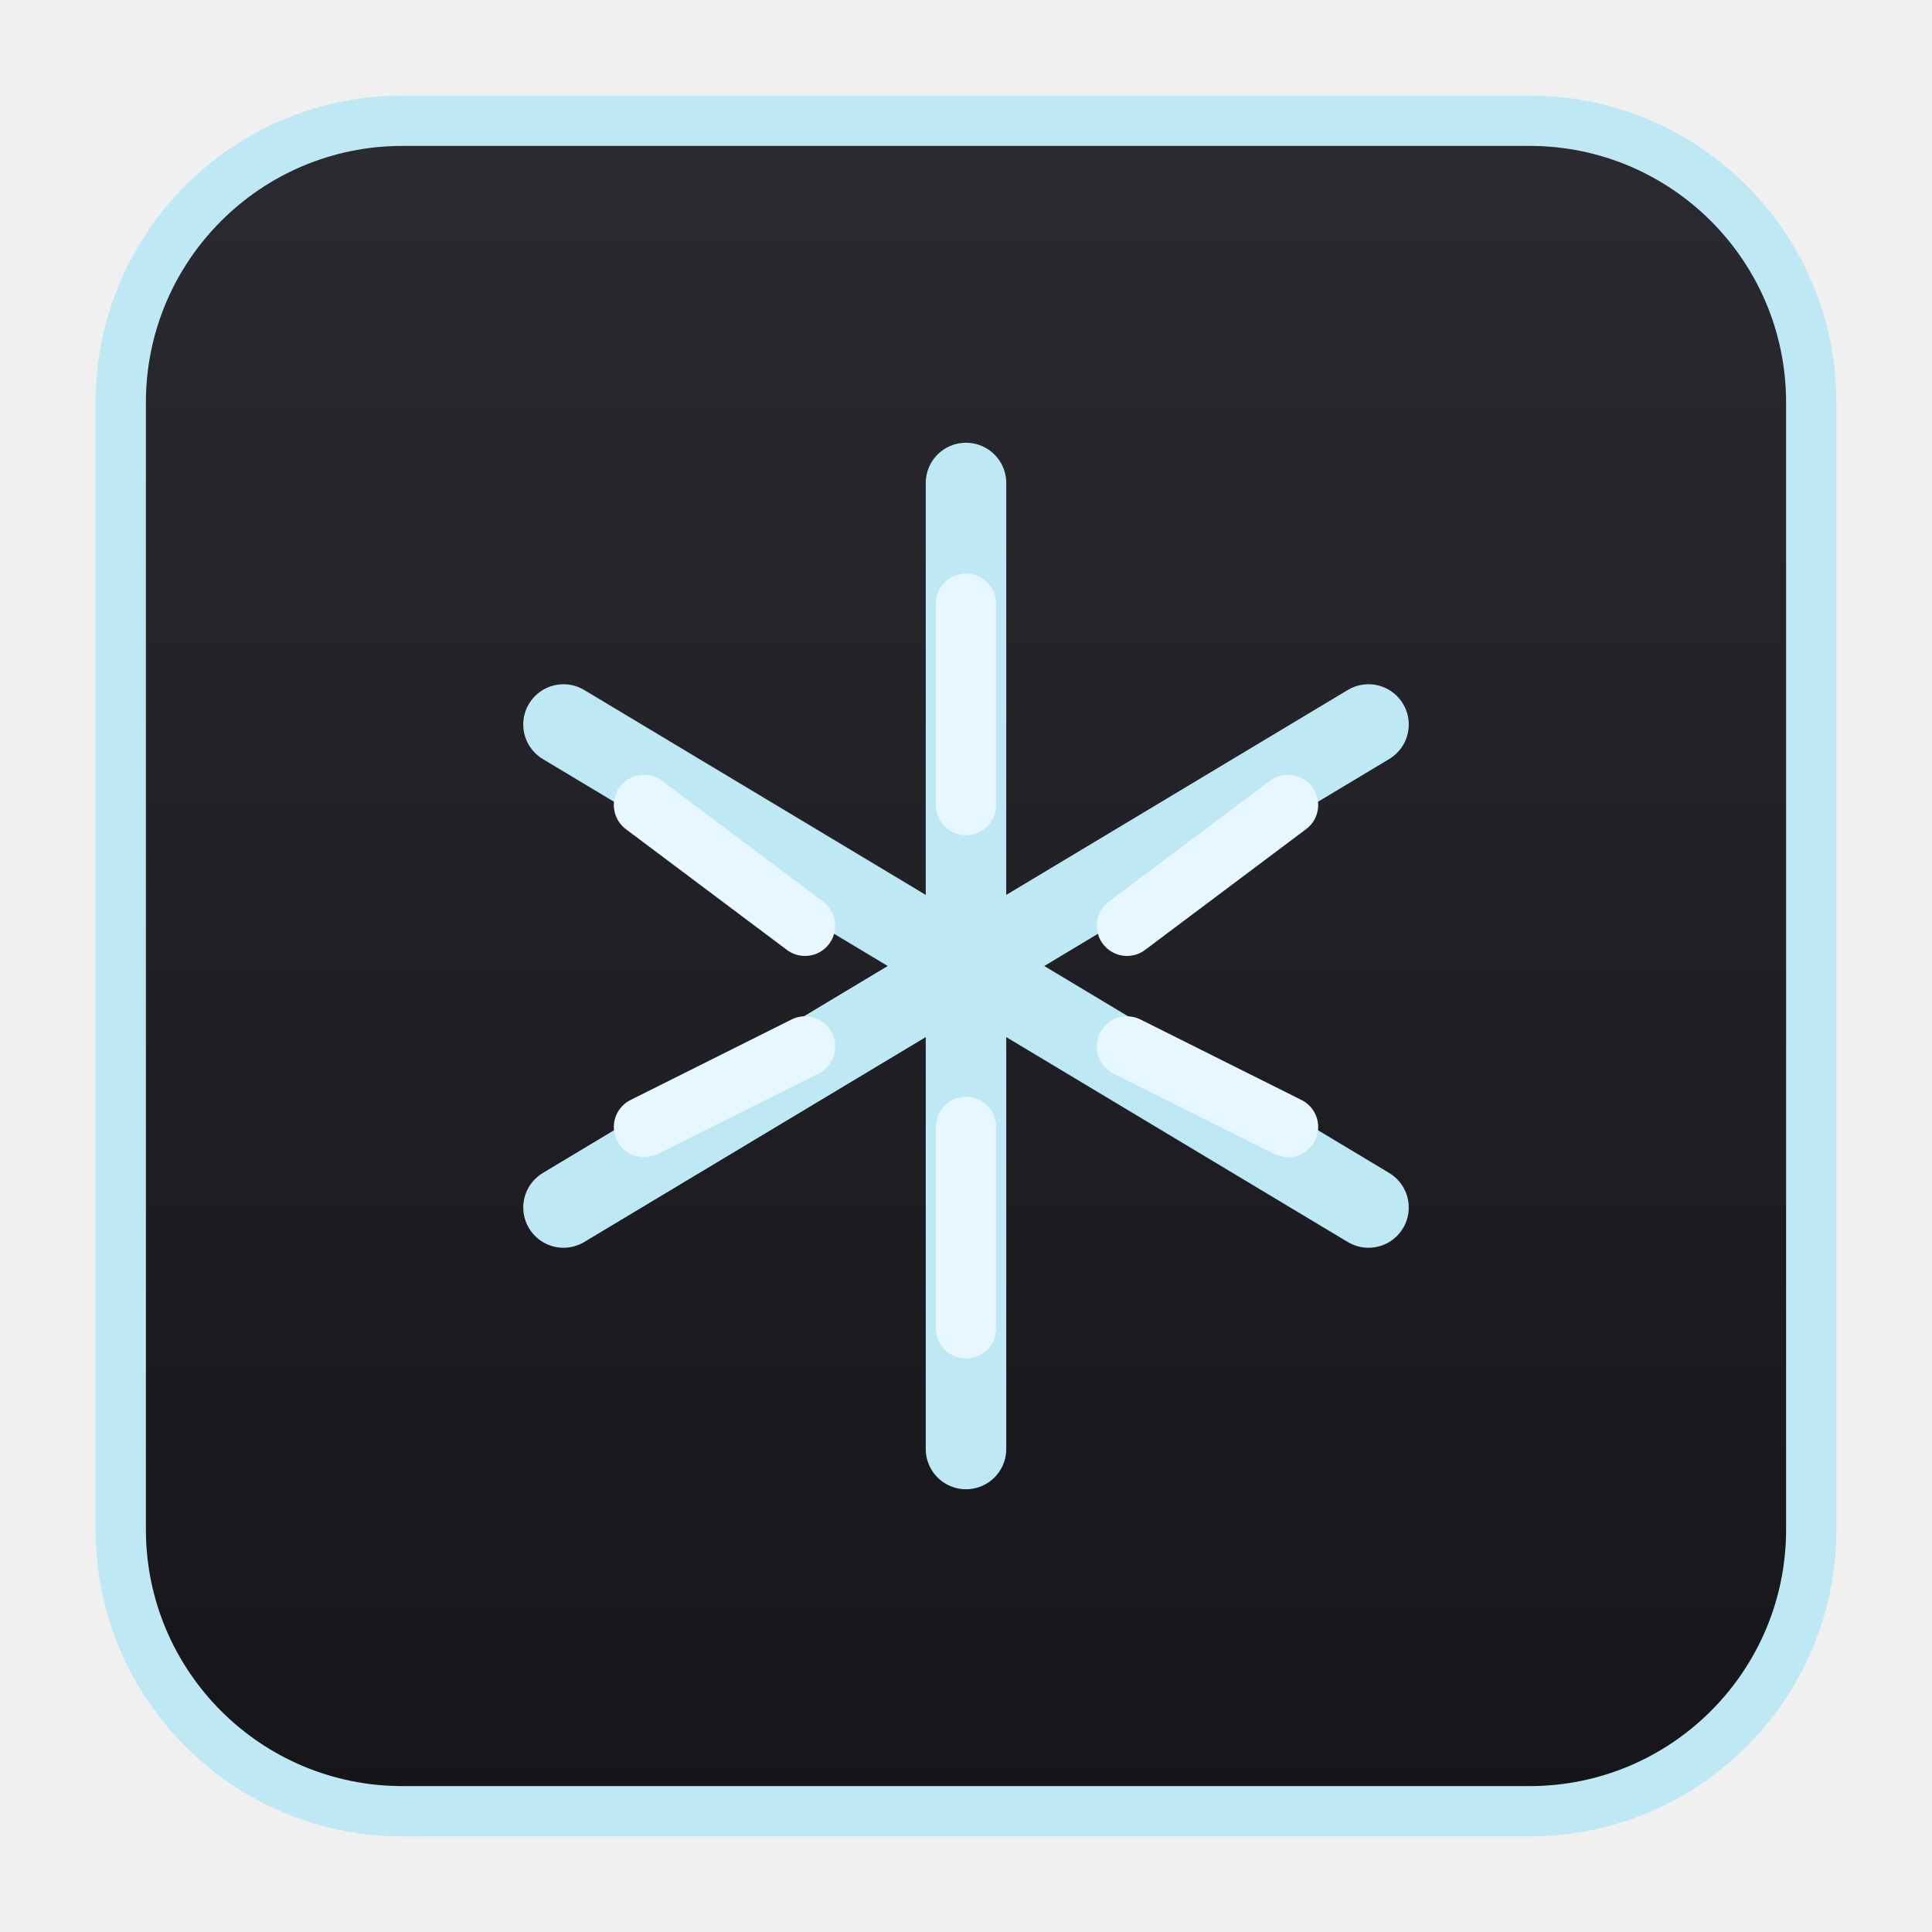
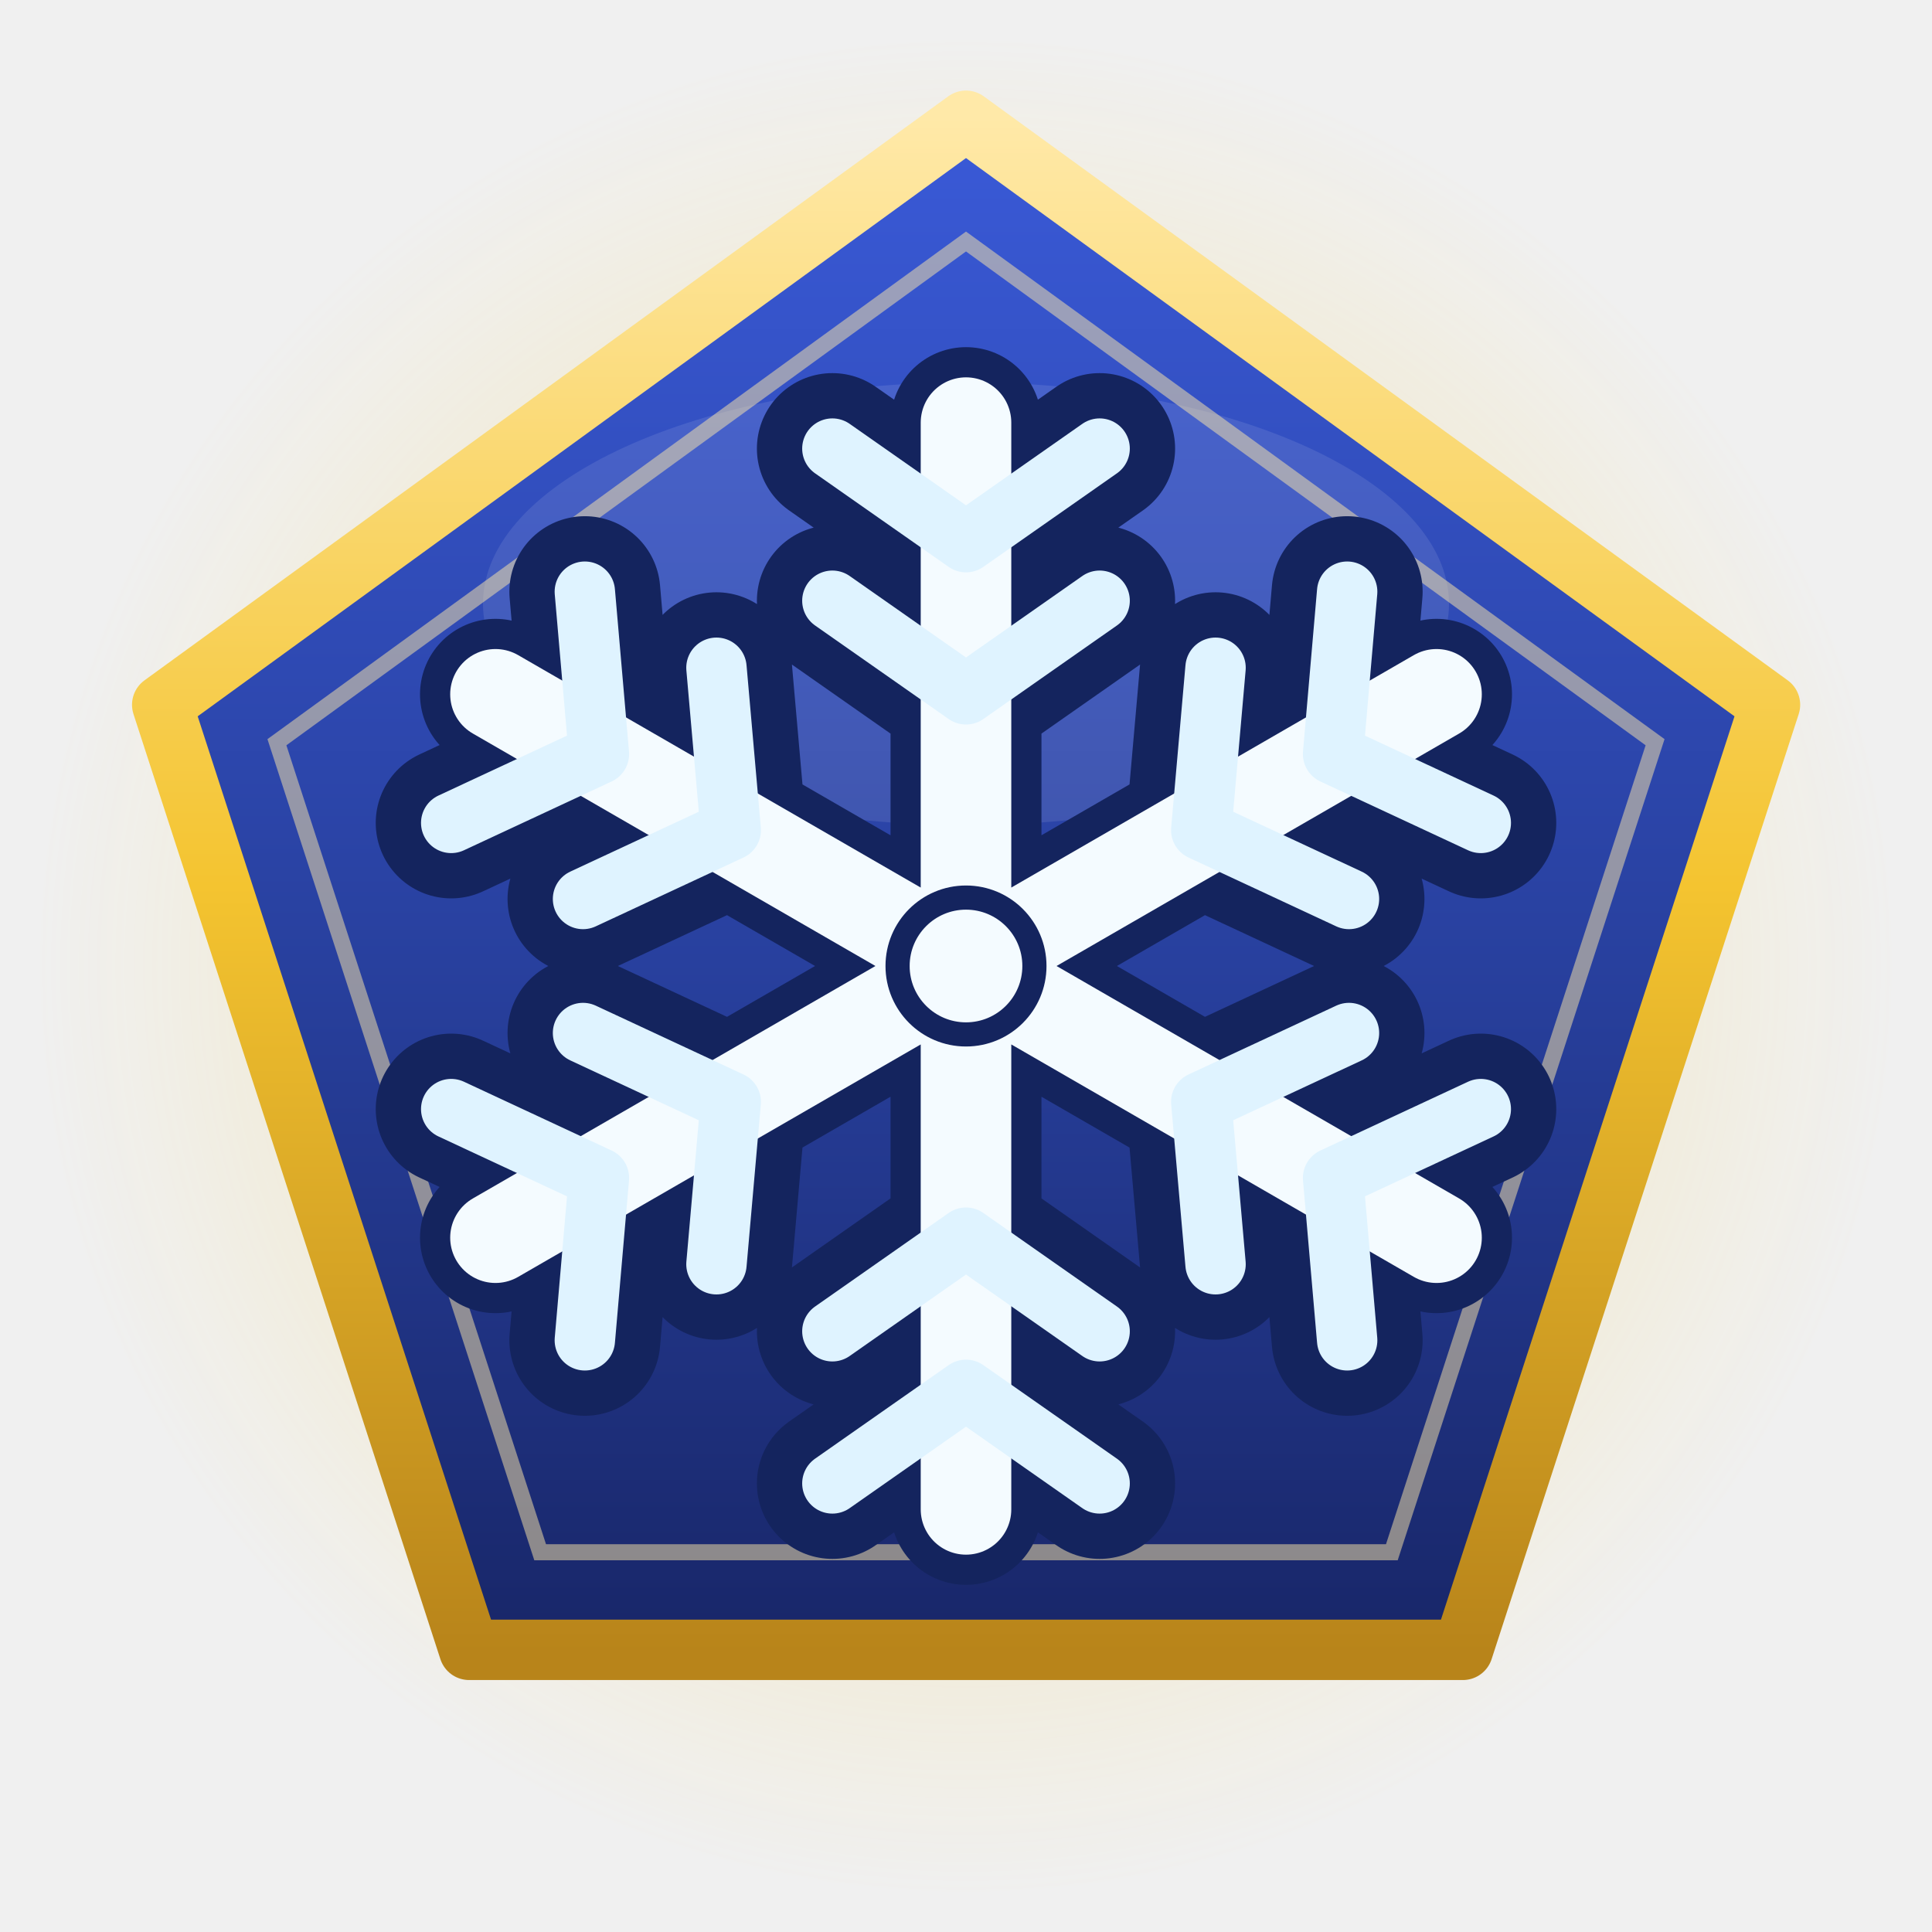
<svg xmlns="http://www.w3.org/2000/svg" width="96" height="96" viewBox="0 0 96 96">
  <defs>
    <linearGradient id="ifbg" x1="0" y1="0" x2="0" y2="1">
-       <stop offset="0" stop-color="#2a2a30" />
-       <stop offset="1" stop-color="#15151a" />
+       <stop offset="0" stop-color="#3A5AD8" />
+       <stop offset="0.55" stop-color="#28409E" />
+       <stop offset="1" stop-color="#182668" />
    </linearGradient>
+     <linearGradient id="ifgold" x1="0" y1="0" x2="0" y2="1">
+       <stop offset="0" stop-color="#FFE9A8" />
+       <stop offset="0.5" stop-color="#F4C430" />
+       <stop offset="1" stop-color="#B8841A" />
+     </linearGradient>
+     <radialGradient id="ifhalo" cx="0.5" cy="0.5" r="0.5">
+       <stop offset="0" stop-color="#FFF3C8" stop-opacity="0.6" />
+       <stop offset="0.6" stop-color="#FFD23F" stop-opacity="0.16" />
+       <stop offset="1" stop-color="#FFD23F" stop-opacity="0" />
+     </radialGradient>
  </defs>
-   <rect x="6" y="6" width="84" height="84" rx="14" fill="url(#ifbg)" stroke="#BFE8F5" stroke-width="2.5" />
-   <g stroke="#BFE8F5" stroke-width="4" stroke-linecap="round">
-     <path d="M48 24 V72 M28 36 L68 60 M68 36 L28 60" />
+   <circle cx="48" cy="48" r="46" fill="url(#ifhalo)" />
+   <path d="M48 6 L87.95 35.02 L72.69 81.98 L23.31 81.98 L8.06 35.02 Z" fill="url(#ifbg)" stroke="url(#ifgold)" stroke-width="3" stroke-linejoin="round" />
+   <ellipse cx="48" cy="30" rx="24" ry="11" fill="#FFFFFF" opacity="0.10" />
+   <path d="M48 12 L82.24 36.88 L69.16 77.13 L26.84 77.13 L13.76 36.88 Z" fill="none" stroke="#FFE9A8" stroke-width="0.8" opacity="0.5" />
+   <g stroke="#14245e" stroke-width="7.5" stroke-linecap="round" fill="none">
+     <path d="M48 48 L48 21 M48 48 L71.38 34.5 M48 48 L71.38 61.5 M48 48 L48 75 M48 48 L24.62 61.5 M48 48 L24.62 34.5 M48 34.5 L54.64 29.85 M48 34.5 L41.36 29.85 M48 26.94 L54.64 22.29 M48 26.94 L41.36 22.29 M59.69 41.25 L67.03 44.67 M59.69 41.25 L60.4 33.18 M66.24 37.47 L73.58 40.89 M66.24 37.47 L66.94 29.4 M59.69 54.75 L60.4 62.82 M59.69 54.75 L67.03 51.33 M66.24 58.53 L66.94 66.6 M66.24 58.53 L73.58 55.11 M48 61.5 L41.36 66.15 M48 61.5 L54.64 66.15 M48 69.06 L41.36 73.71 M48 69.06 L54.64 73.71 M36.31 54.75 L28.97 51.33 M36.31 54.75 L35.6 62.82 M29.76 58.53 L22.42 55.11 M29.76 58.53 L29.06 66.6 M36.31 41.25 L35.6 33.18 M36.31 41.25 L28.97 44.67 M29.76 37.47 L29.06 29.4 M29.76 37.47 L22.42 40.89 " />
  </g>
-   <g stroke="#E6F7FF" stroke-width="3" stroke-linecap="round">
-     <path d="M48 30 V40 M48 56 V66 M32 40 L40 46 M64 40 L56 46 M32 56 L40 52 M64 56 L56 52" />
+   <g stroke="#F4FBFF" stroke-width="4.5" stroke-linecap="round" fill="none">
+     <path d="M48 48 L48 21 M48 48 L71.38 34.5 M48 48 L71.38 61.5 M48 48 L48 75 M48 48 L24.62 61.5 M48 48 L24.62 34.5 " />
  </g>
+   <g stroke="#DFF3FF" stroke-width="3" stroke-linecap="round" fill="none">
+     <path d="M48 34.5 L54.64 29.85 M48 34.5 L41.36 29.85 M48 26.94 L54.64 22.29 M48 26.94 L41.36 22.29 M59.69 41.25 L67.03 44.67 M59.69 41.25 L60.4 33.18 M66.24 37.47 L73.58 40.89 M66.24 37.47 L66.94 29.4 M59.69 54.75 L60.4 62.82 M59.69 54.75 L67.03 51.33 M66.24 58.53 L66.94 66.6 M66.24 58.53 L73.58 55.11 M48 61.5 L41.36 66.15 M48 61.5 L54.64 66.15 M48 69.06 L41.36 73.71 M48 69.06 L54.64 73.71 M36.31 54.75 L28.97 51.33 M36.31 54.75 L35.6 62.82 M29.76 58.53 L22.42 55.11 M29.76 58.53 L29.06 66.6 M36.31 41.25 L35.6 33.18 M36.31 41.25 L28.97 44.67 M29.76 37.47 L29.06 29.4 M29.76 37.47 L22.42 40.89 " />
+   </g>
+   <circle cx="48" cy="48" r="3.4" fill="#F4FBFF" stroke="#14245e" stroke-width="1.2" />
</svg>
